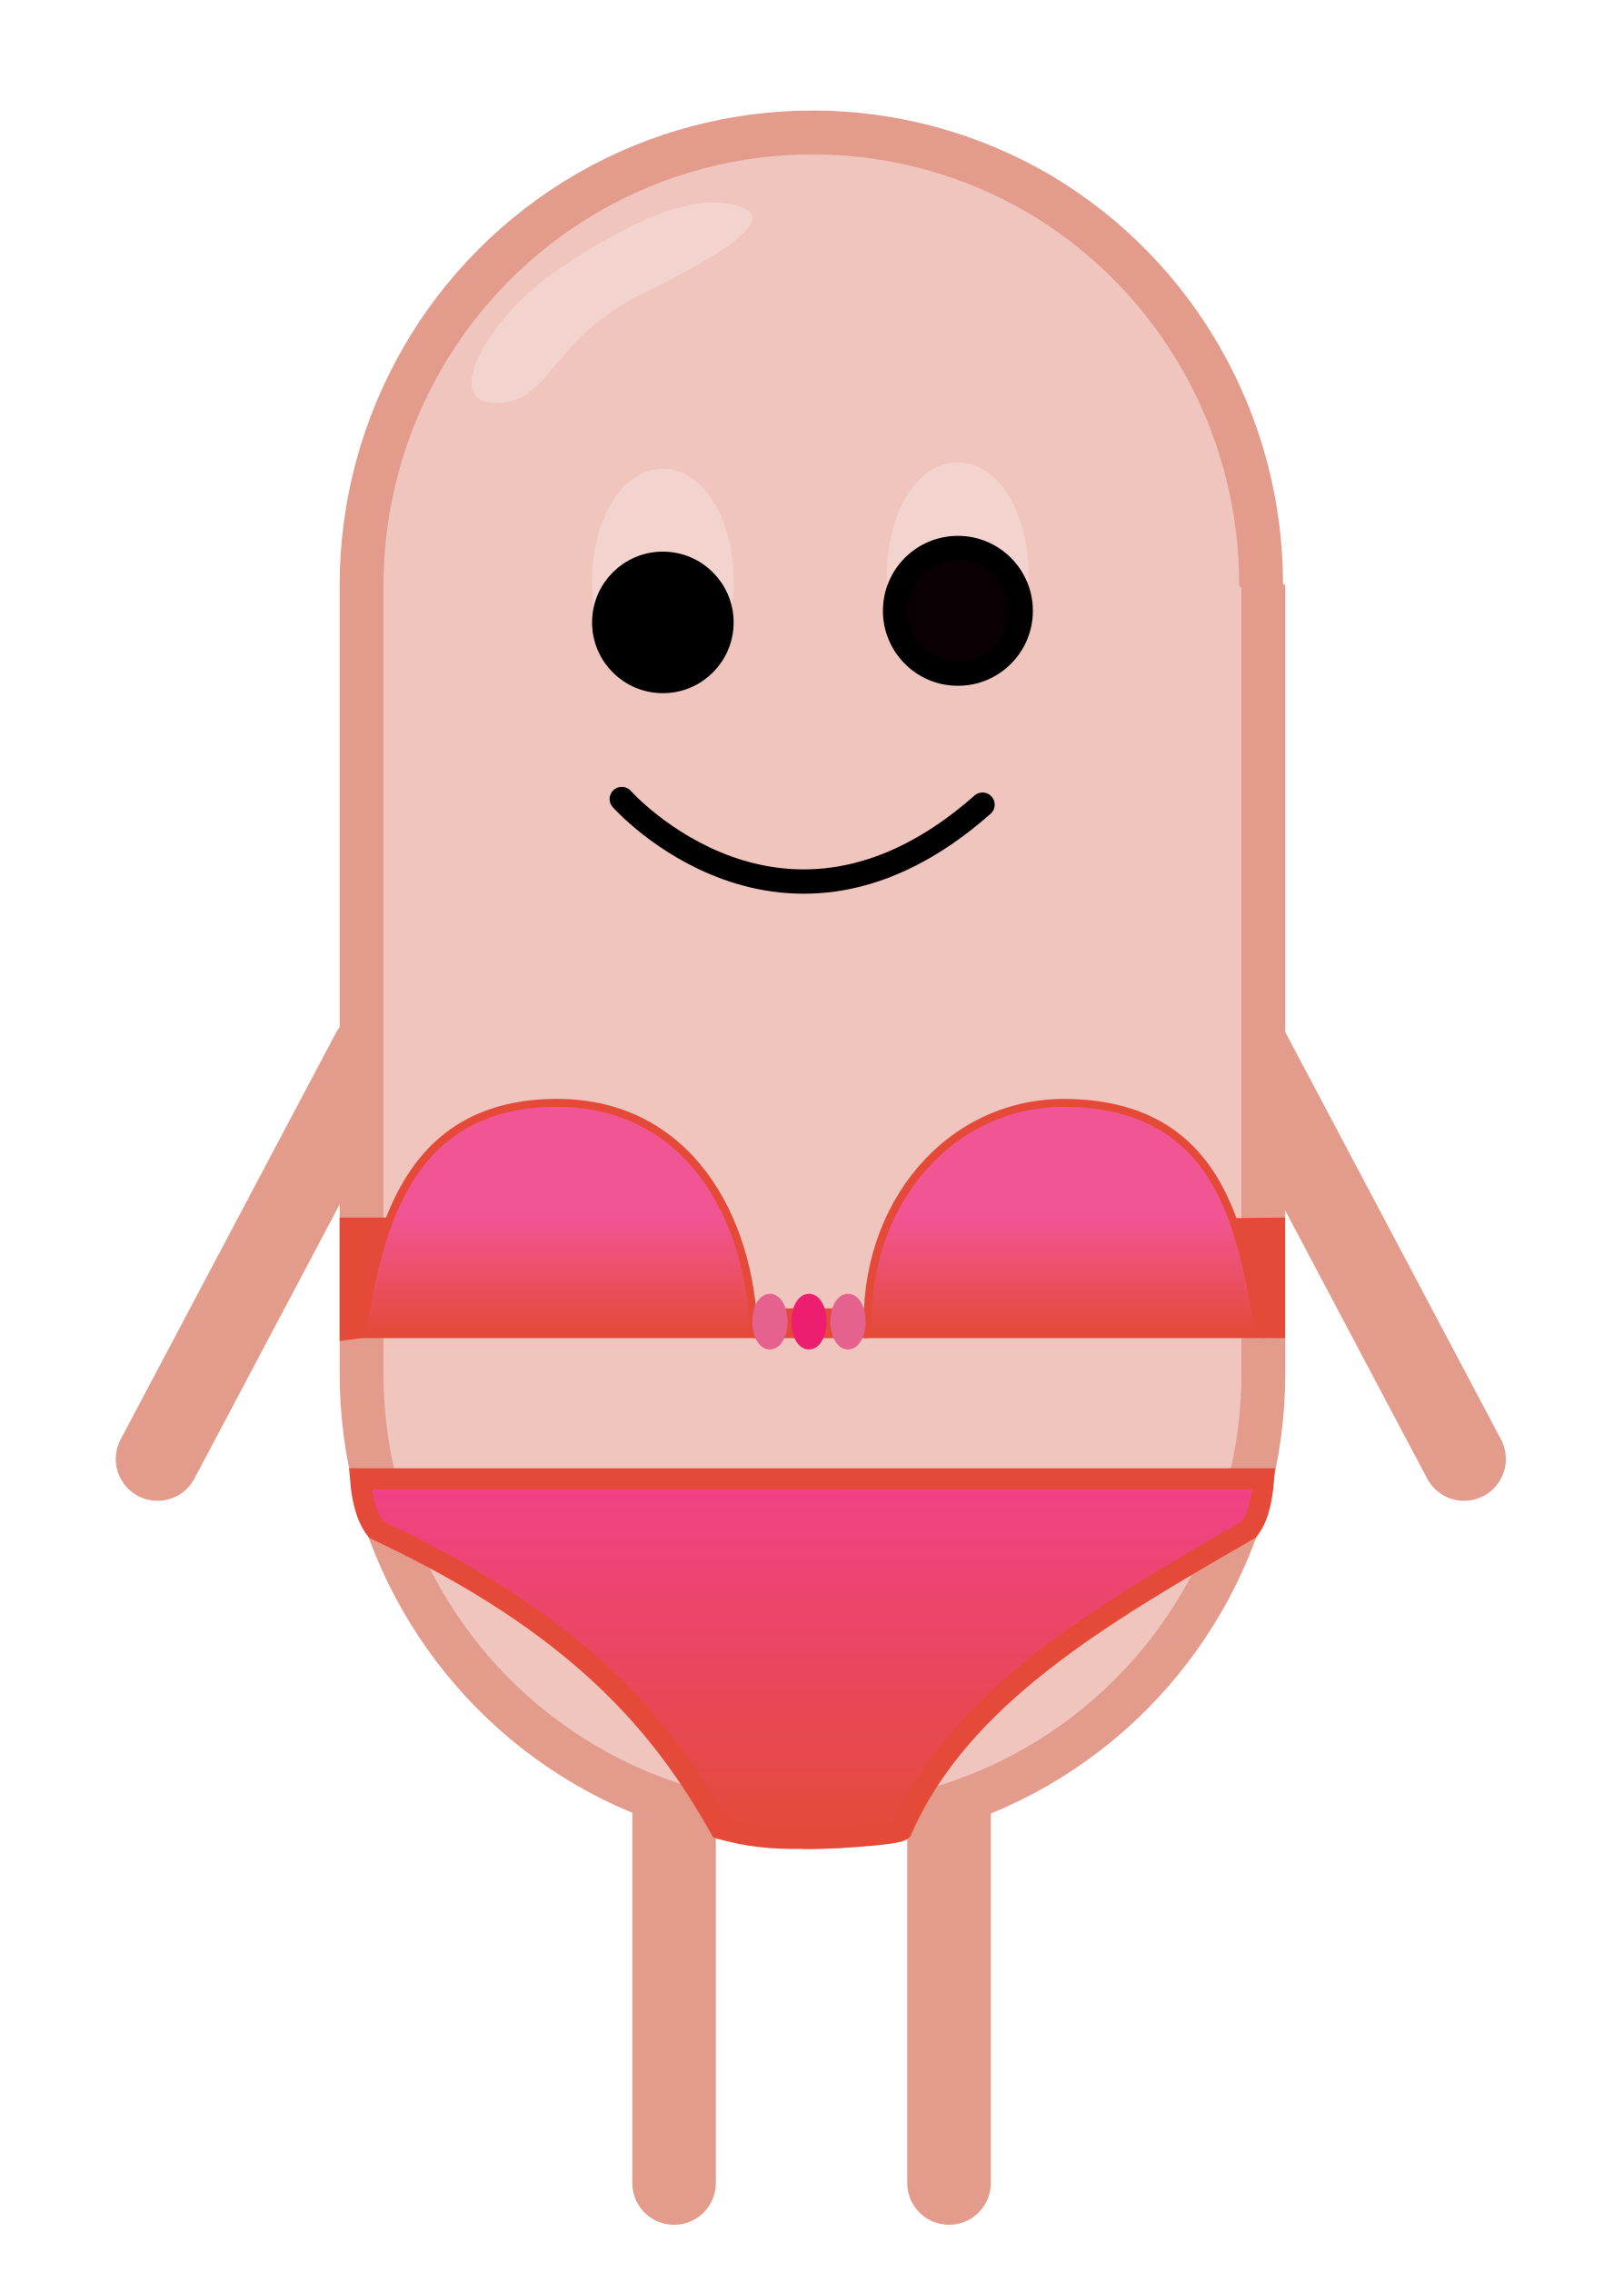
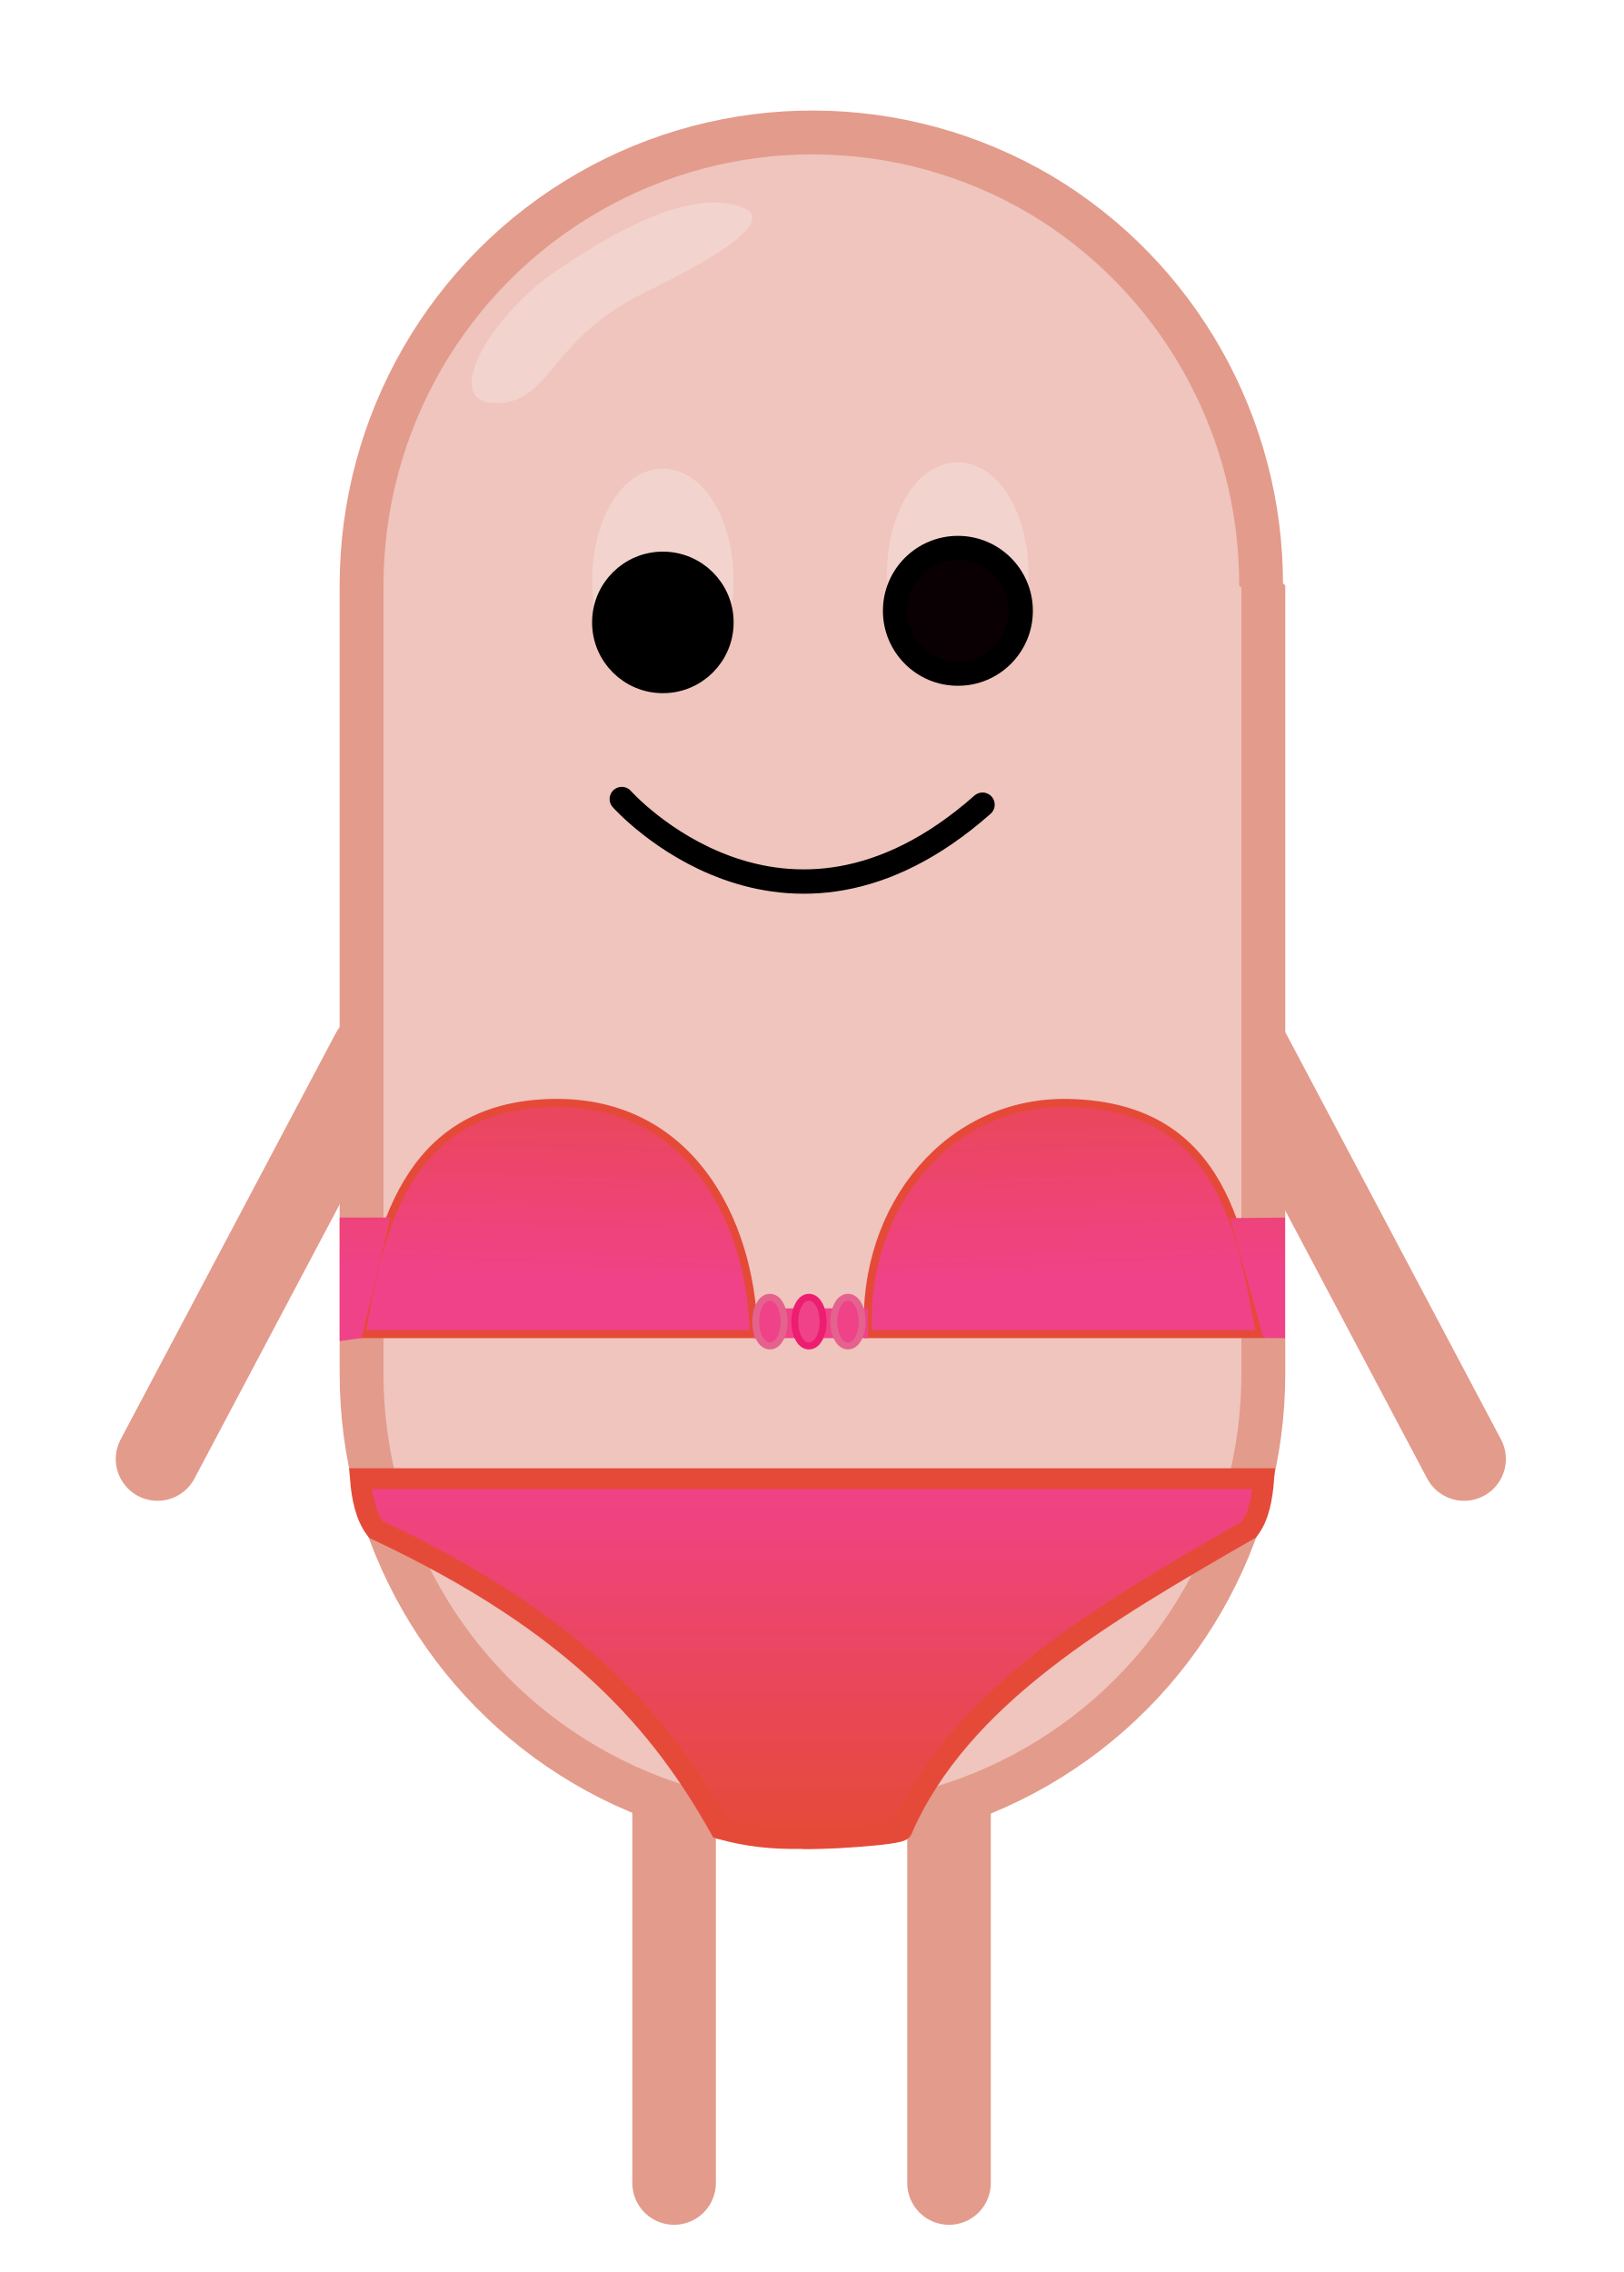
- <svg xmlns="http://www.w3.org/2000/svg" xmlns:xlink="http://www.w3.org/1999/xlink" id="svg8" version="1.1" viewBox="0 0 77.707 108.77" height="411.1" width="293.694">
+ <svg xmlns="http://www.w3.org/2000/svg" xmlns:xlink="http://www.w3.org/1999/xlink" width="293.694" height="411.1" viewBox="0 0 77.707 108.77" version="1.1" id="svg8">
  <defs id="defs2">
    <linearGradient id="linearGradient1016">
-       <stop style="stop-color:#e54a38;stop-opacity:1" offset="0" id="stop1012" />
-       <stop style="stop-color:#f04288;stop-opacity:1" offset="1" id="stop1014" />
+       <stop id="stop1012" offset="0" style="stop-color:#e54a38;stop-opacity:1" />
+       <stop id="stop1014" offset="1" style="stop-color:#f04288;stop-opacity:1" />
    </linearGradient>
-     <linearGradient id="linearGradient930">
-       <stop style="stop-color:#e54a38;stop-opacity:1" offset="0" id="stop926" />
-       <stop style="stop-color:#f15594;stop-opacity:1" offset="1" id="stop928" />
-     </linearGradient>
-     <linearGradient xlink:href="#linearGradient930" id="linearGradient934" gradientUnits="userSpaceOnUse" x1="28.891" y1="63.871" x2="28.891" y2="58.257" />
-     <linearGradient xlink:href="#linearGradient930" id="linearGradient960" gradientUnits="userSpaceOnUse" x1="28.891" y1="63.871" x2="28.891" y2="58.257" />
-     <linearGradient xlink:href="#linearGradient1016" id="linearGradient1018" x1="144.822" y1="332.652" x2="144.848" y2="267.562" gradientUnits="userSpaceOnUse" />
+     <linearGradient gradientUnits="userSpaceOnUse" y2="267.562" x2="144.848" y1="332.652" x1="144.822" id="linearGradient1018" xlink:href="#linearGradient1016" />
+     <linearGradient gradientUnits="userSpaceOnUse" y2="61.974" x2="50.202" y1="47.22" x1="50.685" id="linearGradient887" xlink:href="#linearGradient1016" />
  </defs>
-   <g transform="translate(-38.13624,-44.87825)" style="display:inline" id="layer1">
-     <g id="g912" style="display:inline" transform="translate(38.13624,44.87825)">
-       <path id="path72" d="m 17.84,50.403 -5.149,9.723 -5.149,9.723" style="display:inline;fill:#be747c;stroke:#e39b8c;stroke-width:4;stroke-linecap:round;stroke-linejoin:miter;stroke-miterlimit:4;stroke-dasharray:none;stroke-opacity:1" />
-       <path style="display:inline;fill:#be747c;stroke:#e39b8c;stroke-width:4;stroke-linecap:round;stroke-linejoin:miter;stroke-miterlimit:4;stroke-dasharray:none;stroke-opacity:1" d="m 59.796,50.403 5.149,9.723 5.149,9.723" id="path897" />
-       <path id="path903" d="M 32.272,86.243 V 104.51" style="display:inline;fill:none;stroke:#e39b8c;stroke-width:4;stroke-linecap:round;stroke-linejoin:miter;stroke-miterlimit:4;stroke-dasharray:none;stroke-opacity:1" />
-       <path style="display:inline;fill:none;stroke:#e39b8c;stroke-width:4;stroke-linecap:round;stroke-linejoin:miter;stroke-miterlimit:4;stroke-dasharray:none;stroke-opacity:1" d="M 45.435,86.243 V 104.51" id="path905" />
-       <path d="m 28.158,9.215 c -6.71,3.867 -10.848,11.046 -10.848,18.819 v 37.725 c -1.26e-4,7.705 4.067,14.832 10.684,18.724 6.676,3.926 14.932,3.962 21.641,0.095 6.71,-3.867 10.848,-11.046 10.848,-18.819 V 28.034 h -0.108 C 60.399,20.351 56.376,13.229 49.8,9.311 43.124,5.385 34.868,5.348 28.158,9.215 Z" style="display:inline;fill:#efc5bd;stroke:#e39b8c;stroke-width:2.099;stroke-linecap:round;stroke-linejoin:bevel;stroke-miterlimit:4;stroke-dasharray:none;stroke-opacity:1" id="path1031" />
+   <g id="layer1" style="display:inline" transform="translate(-38.13624,-44.87825)">
+     <g transform="translate(38.13624,44.87825)" style="display:inline" id="g912">
+       <path style="display:inline;fill:#be747c;stroke:#e39b8c;stroke-width:4;stroke-linecap:round;stroke-linejoin:miter;stroke-miterlimit:4;stroke-dasharray:none;stroke-opacity:1" d="m 17.84,50.403 -5.149,9.723 -5.149,9.723" id="path72" />
+       <path id="path897" d="m 59.796,50.403 5.149,9.723 5.149,9.723" style="display:inline;fill:#be747c;stroke:#e39b8c;stroke-width:4;stroke-linecap:round;stroke-linejoin:miter;stroke-miterlimit:4;stroke-dasharray:none;stroke-opacity:1" />
+       <path style="display:inline;fill:none;stroke:#e39b8c;stroke-width:4;stroke-linecap:round;stroke-linejoin:miter;stroke-miterlimit:4;stroke-dasharray:none;stroke-opacity:1" d="M 32.272,86.243 V 104.51" id="path903" />
+       <path id="path905" d="M 45.435,86.243 V 104.51" style="display:inline;fill:none;stroke:#e39b8c;stroke-width:4;stroke-linecap:round;stroke-linejoin:miter;stroke-miterlimit:4;stroke-dasharray:none;stroke-opacity:1" />
+       <path id="path1031" style="display:inline;fill:#efc5bd;stroke:#e39b8c;stroke-width:2.099;stroke-linecap:round;stroke-linejoin:bevel;stroke-miterlimit:4;stroke-dasharray:none;stroke-opacity:1" d="m 28.158,9.215 c -6.71,3.867 -10.848,11.046 -10.848,18.819 v 37.725 c -1.26e-4,7.705 4.067,14.832 10.684,18.724 6.676,3.926 14.932,3.962 21.641,0.095 6.71,-3.867 10.848,-11.046 10.848,-18.819 V 28.034 h -0.108 C 60.399,20.351 56.376,13.229 49.8,9.311 43.124,5.385 34.868,5.348 28.158,9.215 Z" />
    </g>
  </g>
-   <g style="display:inline" id="layer4">
+   <g id="layer4" style="display:inline">
    <g id="g905">
-       <path d="m 30.448,14.222 c -4.216,2.213 -4.137,5.204 -6.849,5.069 -2.436,-0.121 -0.148,-4.19 3.137,-6.4 3.442,-2.315 6.368,-3.649 8.551,-3.052 2.817,0.771 -3.336,3.593 -4.838,4.382 z" style="display:inline;fill:#f3d3cd;fill-opacity:1;stroke:none;stroke-width:0.335;stroke-linecap:round;stroke-linejoin:bevel;stroke-miterlimit:4;stroke-dasharray:none;stroke-opacity:1" id="path1061" />
-       <g style="display:inline" transform="translate(-41.27943,-41.35003)" id="g1049">
-         <path style="fill:none;stroke:#000000;stroke-width:1.165;stroke-linecap:round;stroke-linejoin:miter;stroke-miterlimit:4;stroke-dasharray:none;stroke-opacity:1" d="m 71.048,79.603 c 0,0 7.724,8.706 17.27,0.27" id="path1033" />
+       <path id="path1061" style="display:inline;fill:#f3d3cd;fill-opacity:1;stroke:none;stroke-width:0.335;stroke-linecap:round;stroke-linejoin:bevel;stroke-miterlimit:4;stroke-dasharray:none;stroke-opacity:1" d="m 30.448,14.222 c -4.216,2.213 -4.137,5.204 -6.849,5.069 -2.436,-0.121 -0.148,-4.19 3.137,-6.4 3.442,-2.315 6.368,-3.649 8.551,-3.052 2.817,0.771 -3.336,3.593 -4.838,4.382 z" />
+       <g id="g1049" transform="translate(-41.27943,-41.35003)" style="display:inline">
+         <path id="path1033" d="m 71.048,79.603 c 0,0 7.724,8.706 17.27,0.27" style="fill:none;stroke:#000000;stroke-width:1.165;stroke-linecap:round;stroke-linejoin:miter;stroke-miterlimit:4;stroke-dasharray:none;stroke-opacity:1" />
        <g id="g1047">
          <g id="g1039">
-             <ellipse cy="69.163" cx="73.014" id="ellipse1035" style="fill:#f3d3cd;fill-opacity:1;stroke:#f3d3cd;stroke-width:1.459;stroke-linecap:round;stroke-linejoin:bevel;stroke-miterlimit:4;stroke-dasharray:none;stroke-opacity:1" rx="2.659" ry="4.644" />
-             <circle style="fill:#000000;fill-opacity:1;stroke:#000000;stroke-width:1.165;stroke-linecap:round;stroke-linejoin:bevel;stroke-miterlimit:4;stroke-dasharray:none;stroke-opacity:1" id="circle1037" cx="73.014" cy="71.147" r="2.806" />
+             <ellipse ry="4.644" rx="2.659" style="fill:#f3d3cd;fill-opacity:1;stroke:#f3d3cd;stroke-width:1.459;stroke-linecap:round;stroke-linejoin:bevel;stroke-miterlimit:4;stroke-dasharray:none;stroke-opacity:1" id="ellipse1035" cx="73.014" cy="69.163" />
+             <circle r="2.806" cy="71.147" cx="73.014" id="circle1037" style="fill:#000000;fill-opacity:1;stroke:#000000;stroke-width:1.165;stroke-linecap:round;stroke-linejoin:bevel;stroke-miterlimit:4;stroke-dasharray:none;stroke-opacity:1" />
          </g>
          <g id="g1045">
-             <ellipse ry="4.644" rx="2.659" style="fill:#f3d3cd;fill-opacity:1;stroke:#f3d3cd;stroke-width:1.459;stroke-linecap:round;stroke-linejoin:bevel;stroke-miterlimit:4;stroke-dasharray:none;stroke-opacity:1" id="ellipse1041" cx="87.131" cy="68.854" />
-             <circle style="fill:#0a0003;fill-opacity:1;stroke:#000000;stroke-width:1.165;stroke-linecap:round;stroke-linejoin:bevel;stroke-miterlimit:4;stroke-dasharray:none;stroke-opacity:1" id="circle1043" cx="87.139" cy="70.593" r="3.007" />
+             <ellipse cy="68.854" cx="87.131" id="ellipse1041" style="fill:#f3d3cd;fill-opacity:1;stroke:#f3d3cd;stroke-width:1.459;stroke-linecap:round;stroke-linejoin:bevel;stroke-miterlimit:4;stroke-dasharray:none;stroke-opacity:1" rx="2.659" ry="4.644" />
+             <circle r="3.007" cy="70.593" cx="87.139" id="circle1043" style="fill:#0a0003;fill-opacity:1;stroke:#000000;stroke-width:1.165;stroke-linecap:round;stroke-linejoin:bevel;stroke-miterlimit:4;stroke-dasharray:none;stroke-opacity:1" />
          </g>
        </g>
      </g>
    </g>
  </g>
-   <g transform="translate(-38.13624,-44.87825)" style="display:inline" id="layer2">
-     <g transform="translate(38.13624,44.87825)" id="g1036">
-       <g id="g910">
-         <path id="path889" style="fill:url(#linearGradient934);fill-opacity:1;stroke:#e54a38;stroke-width:0.38px;stroke-linecap:butt;stroke-linejoin:miter;stroke-opacity:1" d="m 26.365,52.801 c -7.026,0.184 -8.253,6.301 -9.055,11.07 h 11.58 7.194 C 35.956,58.28 32.902,52.63 26.365,52.801 Z" />
-         <g style="opacity:1" id="g936">
-           <path id="path938" d="m 21.696,63.871 h -4.386" style="color:#000000;font-style:normal;font-variant:normal;font-weight:normal;font-stretch:normal;font-size:medium;line-height:normal;font-family:sans-serif;font-variant-ligatures:normal;font-variant-position:normal;font-variant-caps:normal;font-variant-numeric:normal;font-variant-alternates:normal;font-variant-east-asian:normal;font-feature-settings:normal;font-variation-settings:normal;text-indent:0;text-align:start;text-decoration:none;text-decoration-line:none;text-decoration-style:solid;text-decoration-color:#000000;letter-spacing:normal;word-spacing:normal;text-transform:none;writing-mode:lr-tb;direction:ltr;text-orientation:mixed;dominant-baseline:auto;baseline-shift:baseline;text-anchor:start;white-space:normal;shape-padding:0;shape-margin:0;inline-size:0;clip-rule:nonzero;display:inline;overflow:visible;visibility:visible;isolation:auto;mix-blend-mode:normal;color-interpolation:sRGB;color-interpolation-filters:linearRGB;solid-color:#000000;solid-opacity:1;vector-effect:none;fill:#e54a38;fill-opacity:1;fill-rule:nonzero;stroke:none;stroke-width:0.665;stroke-linecap:butt;stroke-linejoin:miter;stroke-miterlimit:4;stroke-dasharray:none;stroke-dashoffset:0;stroke-opacity:1;color-rendering:auto;image-rendering:auto;shape-rendering:auto;text-rendering:auto;enable-background:accumulate;stop-color:#000000;stop-opacity:1" />
-           <path id="path940" d="m 16.26,58.289 v 5.914 l 1.05,-0.149 1.378,-5.765 z" style="color:#000000;font-style:normal;font-variant:normal;font-weight:normal;font-stretch:normal;font-size:medium;line-height:normal;font-family:sans-serif;font-variant-ligatures:normal;font-variant-position:normal;font-variant-caps:normal;font-variant-numeric:normal;font-variant-alternates:normal;font-variant-east-asian:normal;font-feature-settings:normal;font-variation-settings:normal;text-indent:0;text-align:start;text-decoration:none;text-decoration-line:none;text-decoration-style:solid;text-decoration-color:#000000;letter-spacing:normal;word-spacing:normal;text-transform:none;writing-mode:lr-tb;direction:ltr;text-orientation:mixed;dominant-baseline:auto;baseline-shift:baseline;text-anchor:start;white-space:normal;shape-padding:0;shape-margin:0;inline-size:0;clip-rule:nonzero;display:inline;overflow:visible;visibility:visible;isolation:auto;mix-blend-mode:normal;color-interpolation:sRGB;color-interpolation-filters:linearRGB;solid-color:#000000;solid-opacity:1;vector-effect:none;fill:#e54a38;fill-opacity:1;fill-rule:nonzero;stroke:none;stroke-width:0.665;stroke-linecap:butt;stroke-linejoin:miter;stroke-miterlimit:4;stroke-dasharray:none;stroke-dashoffset:0;stroke-opacity:1;color-rendering:auto;image-rendering:auto;shape-rendering:auto;text-rendering:auto;enable-background:accumulate;stop-color:#000000;stop-opacity:1" />
+   <g id="layer2" style="display:inline" transform="translate(-38.13624,-44.87825)">
+     <g style="fill:url(#linearGradient887);fill-opacity:1" id="g1036" transform="translate(38.13624,44.87825)">
+       <g style="fill:url(#linearGradient887);fill-opacity:1" id="g910">
+         <path d="m 26.365,52.801 c -7.026,0.184 -8.253,6.301 -9.055,11.07 h 11.58 7.194 C 35.956,58.28 32.902,52.63 26.365,52.801 Z" style="fill:url(#linearGradient887);fill-opacity:1;stroke:#e54a38;stroke-width:0.38px;stroke-linecap:butt;stroke-linejoin:miter;stroke-opacity:1" id="path889" />
+         <g id="g936" style="opacity:1;fill:url(#linearGradient887);fill-opacity:1">
+           <path style="color:#000000;font-style:normal;font-variant:normal;font-weight:normal;font-stretch:normal;font-size:medium;line-height:normal;font-family:sans-serif;font-variant-ligatures:normal;font-variant-position:normal;font-variant-caps:normal;font-variant-numeric:normal;font-variant-alternates:normal;font-variant-east-asian:normal;font-feature-settings:normal;font-variation-settings:normal;text-indent:0;text-align:start;text-decoration:none;text-decoration-line:none;text-decoration-style:solid;text-decoration-color:#000000;letter-spacing:normal;word-spacing:normal;text-transform:none;writing-mode:lr-tb;direction:ltr;text-orientation:mixed;dominant-baseline:auto;baseline-shift:baseline;text-anchor:start;white-space:normal;shape-padding:0;shape-margin:0;inline-size:0;clip-rule:nonzero;display:inline;overflow:visible;visibility:visible;isolation:auto;mix-blend-mode:normal;color-interpolation:sRGB;color-interpolation-filters:linearRGB;solid-color:#000000;solid-opacity:1;vector-effect:none;fill:url(#linearGradient887);fill-opacity:1;fill-rule:nonzero;stroke:none;stroke-width:0.665;stroke-linecap:butt;stroke-linejoin:miter;stroke-miterlimit:4;stroke-dasharray:none;stroke-dashoffset:0;stroke-opacity:1;color-rendering:auto;image-rendering:auto;shape-rendering:auto;text-rendering:auto;enable-background:accumulate;stop-color:#000000;stop-opacity:1" d="m 21.696,63.871 h -4.386" id="path938" />
+           <path style="color:#000000;font-style:normal;font-variant:normal;font-weight:normal;font-stretch:normal;font-size:medium;line-height:normal;font-family:sans-serif;font-variant-ligatures:normal;font-variant-position:normal;font-variant-caps:normal;font-variant-numeric:normal;font-variant-alternates:normal;font-variant-east-asian:normal;font-feature-settings:normal;font-variation-settings:normal;text-indent:0;text-align:start;text-decoration:none;text-decoration-line:none;text-decoration-style:solid;text-decoration-color:#000000;letter-spacing:normal;word-spacing:normal;text-transform:none;writing-mode:lr-tb;direction:ltr;text-orientation:mixed;dominant-baseline:auto;baseline-shift:baseline;text-anchor:start;white-space:normal;shape-padding:0;shape-margin:0;inline-size:0;clip-rule:nonzero;display:inline;overflow:visible;visibility:visible;isolation:auto;mix-blend-mode:normal;color-interpolation:sRGB;color-interpolation-filters:linearRGB;solid-color:#000000;solid-opacity:1;vector-effect:none;fill:url(#linearGradient887);fill-opacity:1;fill-rule:nonzero;stroke:none;stroke-width:0.665;stroke-linecap:butt;stroke-linejoin:miter;stroke-miterlimit:4;stroke-dasharray:none;stroke-dashoffset:0;stroke-opacity:1;color-rendering:auto;image-rendering:auto;shape-rendering:auto;text-rendering:auto;enable-background:accumulate;stop-color:#000000;stop-opacity:1" d="m 16.26,58.289 v 5.914 l 1.05,-0.149 1.378,-5.765 z" id="path940" />
        </g>
-         <path id="path944" d="m 36.086,62.637 v 1.424 h 2.734 v -1.424 z" style="color:#000000;font-style:normal;font-variant:normal;font-weight:normal;font-stretch:normal;font-size:medium;line-height:normal;font-family:sans-serif;font-variant-ligatures:normal;font-variant-position:normal;font-variant-caps:normal;font-variant-numeric:normal;font-variant-alternates:normal;font-variant-east-asian:normal;font-feature-settings:normal;font-variation-settings:normal;text-indent:0;text-align:start;text-decoration:none;text-decoration-line:none;text-decoration-style:solid;text-decoration-color:#000000;letter-spacing:normal;word-spacing:normal;text-transform:none;writing-mode:lr-tb;direction:ltr;text-orientation:mixed;dominant-baseline:auto;baseline-shift:baseline;text-anchor:start;white-space:normal;shape-padding:0;shape-margin:0;inline-size:0;clip-rule:nonzero;display:inline;overflow:visible;visibility:visible;opacity:1;isolation:auto;mix-blend-mode:normal;color-interpolation:sRGB;color-interpolation-filters:linearRGB;solid-color:#000000;solid-opacity:1;vector-effect:none;fill:#e54a38;fill-opacity:1;fill-rule:nonzero;stroke:none;stroke-width:0.665;stroke-linecap:butt;stroke-linejoin:miter;stroke-miterlimit:4;stroke-dasharray:none;stroke-dashoffset:0;stroke-opacity:1;color-rendering:auto;image-rendering:auto;shape-rendering:auto;text-rendering:auto;enable-background:accumulate;stop-color:#000000;stop-opacity:1" />
+         <path style="color:#000000;font-style:normal;font-variant:normal;font-weight:normal;font-stretch:normal;font-size:medium;line-height:normal;font-family:sans-serif;font-variant-ligatures:normal;font-variant-position:normal;font-variant-caps:normal;font-variant-numeric:normal;font-variant-alternates:normal;font-variant-east-asian:normal;font-feature-settings:normal;font-variation-settings:normal;text-indent:0;text-align:start;text-decoration:none;text-decoration-line:none;text-decoration-style:solid;text-decoration-color:#000000;letter-spacing:normal;word-spacing:normal;text-transform:none;writing-mode:lr-tb;direction:ltr;text-orientation:mixed;dominant-baseline:auto;baseline-shift:baseline;text-anchor:start;white-space:normal;shape-padding:0;shape-margin:0;inline-size:0;clip-rule:nonzero;display:inline;overflow:visible;visibility:visible;opacity:1;isolation:auto;mix-blend-mode:normal;color-interpolation:sRGB;color-interpolation-filters:linearRGB;solid-color:#000000;solid-opacity:1;vector-effect:none;fill:url(#linearGradient887);fill-opacity:1;fill-rule:nonzero;stroke:none;stroke-width:0.665;stroke-linecap:butt;stroke-linejoin:miter;stroke-miterlimit:4;stroke-dasharray:none;stroke-dashoffset:0;stroke-opacity:1;color-rendering:auto;image-rendering:auto;shape-rendering:auto;text-rendering:auto;enable-background:accumulate;stop-color:#000000;stop-opacity:1" d="m 36.086,62.637 v 1.424 h 2.734 v -1.424 z" id="path944" />
      </g>
-       <g transform="matrix(-1,0,0,1,77.64062,0)" id="g958">
-         <path d="m 26.459,52.801 c -7.58,0.176 -8.255,6.59 -9.148,11.07 h 11.58 7.194 C 36.39,57.717 32.181,52.668 26.459,52.801 Z" style="fill:url(#linearGradient960);fill-opacity:1;stroke:#e54a38;stroke-width:0.38px;stroke-linecap:butt;stroke-linejoin:miter;stroke-opacity:1" id="path946" />
-         <g id="g954" style="opacity:1">
-           <path style="color:#000000;font-style:normal;font-variant:normal;font-weight:normal;font-stretch:normal;font-size:medium;line-height:normal;font-family:sans-serif;font-variant-ligatures:normal;font-variant-position:normal;font-variant-caps:normal;font-variant-numeric:normal;font-variant-alternates:normal;font-variant-east-asian:normal;font-feature-settings:normal;font-variation-settings:normal;text-indent:0;text-align:start;text-decoration:none;text-decoration-line:none;text-decoration-style:solid;text-decoration-color:#000000;letter-spacing:normal;word-spacing:normal;text-transform:none;writing-mode:lr-tb;direction:ltr;text-orientation:mixed;dominant-baseline:auto;baseline-shift:baseline;text-anchor:start;white-space:normal;shape-padding:0;shape-margin:0;inline-size:0;clip-rule:nonzero;display:inline;overflow:visible;visibility:visible;isolation:auto;mix-blend-mode:normal;color-interpolation:sRGB;color-interpolation-filters:linearRGB;solid-color:#000000;solid-opacity:1;vector-effect:none;fill:#e54a38;fill-opacity:1;fill-rule:nonzero;stroke:none;stroke-width:0.665;stroke-linecap:butt;stroke-linejoin:miter;stroke-miterlimit:4;stroke-dasharray:none;stroke-dashoffset:0;stroke-opacity:1;color-rendering:auto;image-rendering:auto;shape-rendering:auto;text-rendering:auto;enable-background:accumulate;stop-color:#000000;stop-opacity:1" d="m 16.12,58.289 v 5.774 l 1.036,-0.008 1.6,-5.738 z" id="path952" />
-           <path style="color:#000000;font-style:normal;font-variant:normal;font-weight:normal;font-stretch:normal;font-size:medium;line-height:normal;font-family:sans-serif;font-variant-ligatures:normal;font-variant-position:normal;font-variant-caps:normal;font-variant-numeric:normal;font-variant-alternates:normal;font-variant-east-asian:normal;font-feature-settings:normal;font-variation-settings:normal;text-indent:0;text-align:start;text-decoration:none;text-decoration-line:none;text-decoration-style:solid;text-decoration-color:#000000;letter-spacing:normal;word-spacing:normal;text-transform:none;writing-mode:lr-tb;direction:ltr;text-orientation:mixed;dominant-baseline:auto;baseline-shift:baseline;text-anchor:start;white-space:normal;shape-padding:0;shape-margin:0;inline-size:0;clip-rule:nonzero;display:inline;overflow:visible;visibility:visible;isolation:auto;mix-blend-mode:normal;color-interpolation:sRGB;color-interpolation-filters:linearRGB;solid-color:#000000;solid-opacity:1;vector-effect:none;fill:#e54a38;fill-opacity:1;fill-rule:nonzero;stroke:none;stroke-width:0.665;stroke-linecap:butt;stroke-linejoin:miter;stroke-miterlimit:4;stroke-dasharray:none;stroke-dashoffset:0;stroke-opacity:1;color-rendering:auto;image-rendering:auto;shape-rendering:auto;text-rendering:auto;enable-background:accumulate;stop-color:#000000;stop-opacity:1" d="m 21.696,63.871 h -4.386" id="path950" />
+       <g style="fill:url(#linearGradient887);fill-opacity:1" id="g958" transform="matrix(-1,0,0,1,77.64062,0)">
+         <path id="path946" style="fill:url(#linearGradient887);fill-opacity:1;stroke:#e54a38;stroke-width:0.38px;stroke-linecap:butt;stroke-linejoin:miter;stroke-opacity:1" d="m 26.459,52.801 c -7.58,0.176 -8.255,6.59 -9.148,11.07 h 11.58 7.194 C 36.39,57.717 32.181,52.668 26.459,52.801 Z" />
+         <g style="opacity:1;fill:url(#linearGradient887);fill-opacity:1" id="g954">
+           <path id="path952" d="m 16.12,58.289 v 5.774 l 1.036,-0.008 1.6,-5.738 z" style="color:#000000;font-style:normal;font-variant:normal;font-weight:normal;font-stretch:normal;font-size:medium;line-height:normal;font-family:sans-serif;font-variant-ligatures:normal;font-variant-position:normal;font-variant-caps:normal;font-variant-numeric:normal;font-variant-alternates:normal;font-variant-east-asian:normal;font-feature-settings:normal;font-variation-settings:normal;text-indent:0;text-align:start;text-decoration:none;text-decoration-line:none;text-decoration-style:solid;text-decoration-color:#000000;letter-spacing:normal;word-spacing:normal;text-transform:none;writing-mode:lr-tb;direction:ltr;text-orientation:mixed;dominant-baseline:auto;baseline-shift:baseline;text-anchor:start;white-space:normal;shape-padding:0;shape-margin:0;inline-size:0;clip-rule:nonzero;display:inline;overflow:visible;visibility:visible;isolation:auto;mix-blend-mode:normal;color-interpolation:sRGB;color-interpolation-filters:linearRGB;solid-color:#000000;solid-opacity:1;vector-effect:none;fill:url(#linearGradient887);fill-opacity:1;fill-rule:nonzero;stroke:none;stroke-width:0.665;stroke-linecap:butt;stroke-linejoin:miter;stroke-miterlimit:4;stroke-dasharray:none;stroke-dashoffset:0;stroke-opacity:1;color-rendering:auto;image-rendering:auto;shape-rendering:auto;text-rendering:auto;enable-background:accumulate;stop-color:#000000;stop-opacity:1" />
+           <path id="path950" d="m 21.696,63.871 h -4.386" style="color:#000000;font-style:normal;font-variant:normal;font-weight:normal;font-stretch:normal;font-size:medium;line-height:normal;font-family:sans-serif;font-variant-ligatures:normal;font-variant-position:normal;font-variant-caps:normal;font-variant-numeric:normal;font-variant-alternates:normal;font-variant-east-asian:normal;font-feature-settings:normal;font-variation-settings:normal;text-indent:0;text-align:start;text-decoration:none;text-decoration-line:none;text-decoration-style:solid;text-decoration-color:#000000;letter-spacing:normal;word-spacing:normal;text-transform:none;writing-mode:lr-tb;direction:ltr;text-orientation:mixed;dominant-baseline:auto;baseline-shift:baseline;text-anchor:start;white-space:normal;shape-padding:0;shape-margin:0;inline-size:0;clip-rule:nonzero;display:inline;overflow:visible;visibility:visible;isolation:auto;mix-blend-mode:normal;color-interpolation:sRGB;color-interpolation-filters:linearRGB;solid-color:#000000;solid-opacity:1;vector-effect:none;fill:url(#linearGradient887);fill-opacity:1;fill-rule:nonzero;stroke:none;stroke-width:0.665;stroke-linecap:butt;stroke-linejoin:miter;stroke-miterlimit:4;stroke-dasharray:none;stroke-dashoffset:0;stroke-opacity:1;color-rendering:auto;image-rendering:auto;shape-rendering:auto;text-rendering:auto;enable-background:accumulate;stop-color:#000000;stop-opacity:1" />
        </g>
-         <path style="color:#000000;font-style:normal;font-variant:normal;font-weight:normal;font-stretch:normal;font-size:medium;line-height:normal;font-family:sans-serif;font-variant-ligatures:normal;font-variant-position:normal;font-variant-caps:normal;font-variant-numeric:normal;font-variant-alternates:normal;font-variant-east-asian:normal;font-feature-settings:normal;font-variation-settings:normal;text-indent:0;text-align:start;text-decoration:none;text-decoration-line:none;text-decoration-style:solid;text-decoration-color:#000000;letter-spacing:normal;word-spacing:normal;text-transform:none;writing-mode:lr-tb;direction:ltr;text-orientation:mixed;dominant-baseline:auto;baseline-shift:baseline;text-anchor:start;white-space:normal;shape-padding:0;shape-margin:0;inline-size:0;clip-rule:nonzero;display:inline;overflow:visible;visibility:visible;opacity:1;isolation:auto;mix-blend-mode:normal;color-interpolation:sRGB;color-interpolation-filters:linearRGB;solid-color:#000000;solid-opacity:1;vector-effect:none;fill:#e54a38;fill-opacity:1;fill-rule:nonzero;stroke:none;stroke-width:0.665;stroke-linecap:butt;stroke-linejoin:miter;stroke-miterlimit:4;stroke-dasharray:none;stroke-dashoffset:0;stroke-opacity:1;color-rendering:auto;image-rendering:auto;shape-rendering:auto;text-rendering:auto;enable-background:accumulate;stop-color:#000000;stop-opacity:1" d="m 36.086,62.637 v 1.424 h 2.734 v -1.424 z" id="path956" />
+         <path id="path956" d="m 36.086,62.637 v 1.424 h 2.734 v -1.424 z" style="color:#000000;font-style:normal;font-variant:normal;font-weight:normal;font-stretch:normal;font-size:medium;line-height:normal;font-family:sans-serif;font-variant-ligatures:normal;font-variant-position:normal;font-variant-caps:normal;font-variant-numeric:normal;font-variant-alternates:normal;font-variant-east-asian:normal;font-feature-settings:normal;font-variation-settings:normal;text-indent:0;text-align:start;text-decoration:none;text-decoration-line:none;text-decoration-style:solid;text-decoration-color:#000000;letter-spacing:normal;word-spacing:normal;text-transform:none;writing-mode:lr-tb;direction:ltr;text-orientation:mixed;dominant-baseline:auto;baseline-shift:baseline;text-anchor:start;white-space:normal;shape-padding:0;shape-margin:0;inline-size:0;clip-rule:nonzero;display:inline;overflow:visible;visibility:visible;opacity:1;isolation:auto;mix-blend-mode:normal;color-interpolation:sRGB;color-interpolation-filters:linearRGB;solid-color:#000000;solid-opacity:1;vector-effect:none;fill:url(#linearGradient887);fill-opacity:1;fill-rule:nonzero;stroke:none;stroke-width:0.665;stroke-linecap:butt;stroke-linejoin:miter;stroke-miterlimit:4;stroke-dasharray:none;stroke-dashoffset:0;stroke-opacity:1;color-rendering:auto;image-rendering:auto;shape-rendering:auto;text-rendering:auto;enable-background:accumulate;stop-color:#000000;stop-opacity:1" />
      </g>
-       <g id="g997">
-         <ellipse style="fill:#e4628d;stroke:#e4628d;stroke-width:0.665;stroke-linecap:round;stroke-miterlimit:4;stroke-dasharray:none;paint-order:stroke fill markers" id="path962" cx="36.86" cy="63.272" rx="0.513" ry="1" />
-         <ellipse ry="1" rx="0.513" cy="63.272" cx="38.729" id="ellipse964" style="fill:#ed1d70;stroke:#ed1d70;stroke-width:0.665;stroke-linecap:round;stroke-miterlimit:4;stroke-dasharray:none;paint-order:stroke fill markers" />
-         <ellipse style="fill:#e4628d;stroke:#e4628d;stroke-width:0.665;stroke-linecap:round;stroke-miterlimit:4;stroke-dasharray:none;paint-order:stroke fill markers" id="ellipse966" cx="40.598" cy="63.272" rx="0.513" ry="1" />
+       <g style="fill:url(#linearGradient887);fill-opacity:1" id="g997">
+         <ellipse ry="1" rx="0.513" cy="63.272" cx="36.86" id="path962" style="fill:url(#linearGradient887);fill-opacity:1;stroke:#e4628d;stroke-width:0.665;stroke-linecap:round;stroke-miterlimit:4;stroke-dasharray:none;paint-order:stroke fill markers" />
+         <ellipse style="fill:url(#linearGradient887);fill-opacity:1;stroke:#ed1d70;stroke-width:0.665;stroke-linecap:round;stroke-miterlimit:4;stroke-dasharray:none;paint-order:stroke fill markers" id="ellipse964" cx="38.729" cy="63.272" rx="0.513" ry="1" />
+         <ellipse ry="1" rx="0.513" cy="63.272" cx="40.598" id="ellipse966" style="fill:url(#linearGradient887);fill-opacity:1;stroke:#e4628d;stroke-width:0.665;stroke-linecap:round;stroke-miterlimit:4;stroke-dasharray:none;paint-order:stroke fill markers" />
      </g>
    </g>
  </g>
-   <g style="display:inline" transform="translate(-38.13624,-44.87825)" id="layer3">
-     <path id="path1007" style="display:inline;fill:url(#linearGradient1018);fill-opacity:1;stroke:#e54a38;stroke-width:3.78;stroke-linecap:butt;stroke-linejoin:miter;stroke-miterlimit:4;stroke-dasharray:none;stroke-opacity:1" d="m 163.216,331.056 c 10.512,-24.177 36.654,-39.237 62.782,-54.306 1.808,-2.367 2.38,-5.651 2.668,-9.188 H 144.848 65.219 c 0.288,3.537 0.983,6.82 2.791,9.188 36.829,17.24 51.885,35.569 62.316,54.129 4.919,1.432 9.694,1.857 14.496,1.773 2.828,0.257 18.523,-0.656 18.394,-1.597 z" transform="matrix(0.2645833,0,0,0.2645833,38.13624,44.87825)" />
+   <g id="layer3" transform="translate(-38.13624,-44.87825)" style="display:inline">
+     <path transform="matrix(0.2645833,0,0,0.2645833,38.13624,44.87825)" d="m 163.216,331.056 c 10.512,-24.177 36.654,-39.237 62.782,-54.306 1.808,-2.367 2.38,-5.651 2.668,-9.188 H 144.848 65.219 c 0.288,3.537 0.983,6.82 2.791,9.188 36.829,17.24 51.885,35.569 62.316,54.129 4.919,1.432 9.694,1.857 14.496,1.773 2.828,0.257 18.523,-0.656 18.394,-1.597 z" style="display:inline;fill:url(#linearGradient1018);fill-opacity:1;stroke:#e54a38;stroke-width:3.78;stroke-linecap:butt;stroke-linejoin:miter;stroke-miterlimit:4;stroke-dasharray:none;stroke-opacity:1" id="path1007" />
  </g>
</svg>
